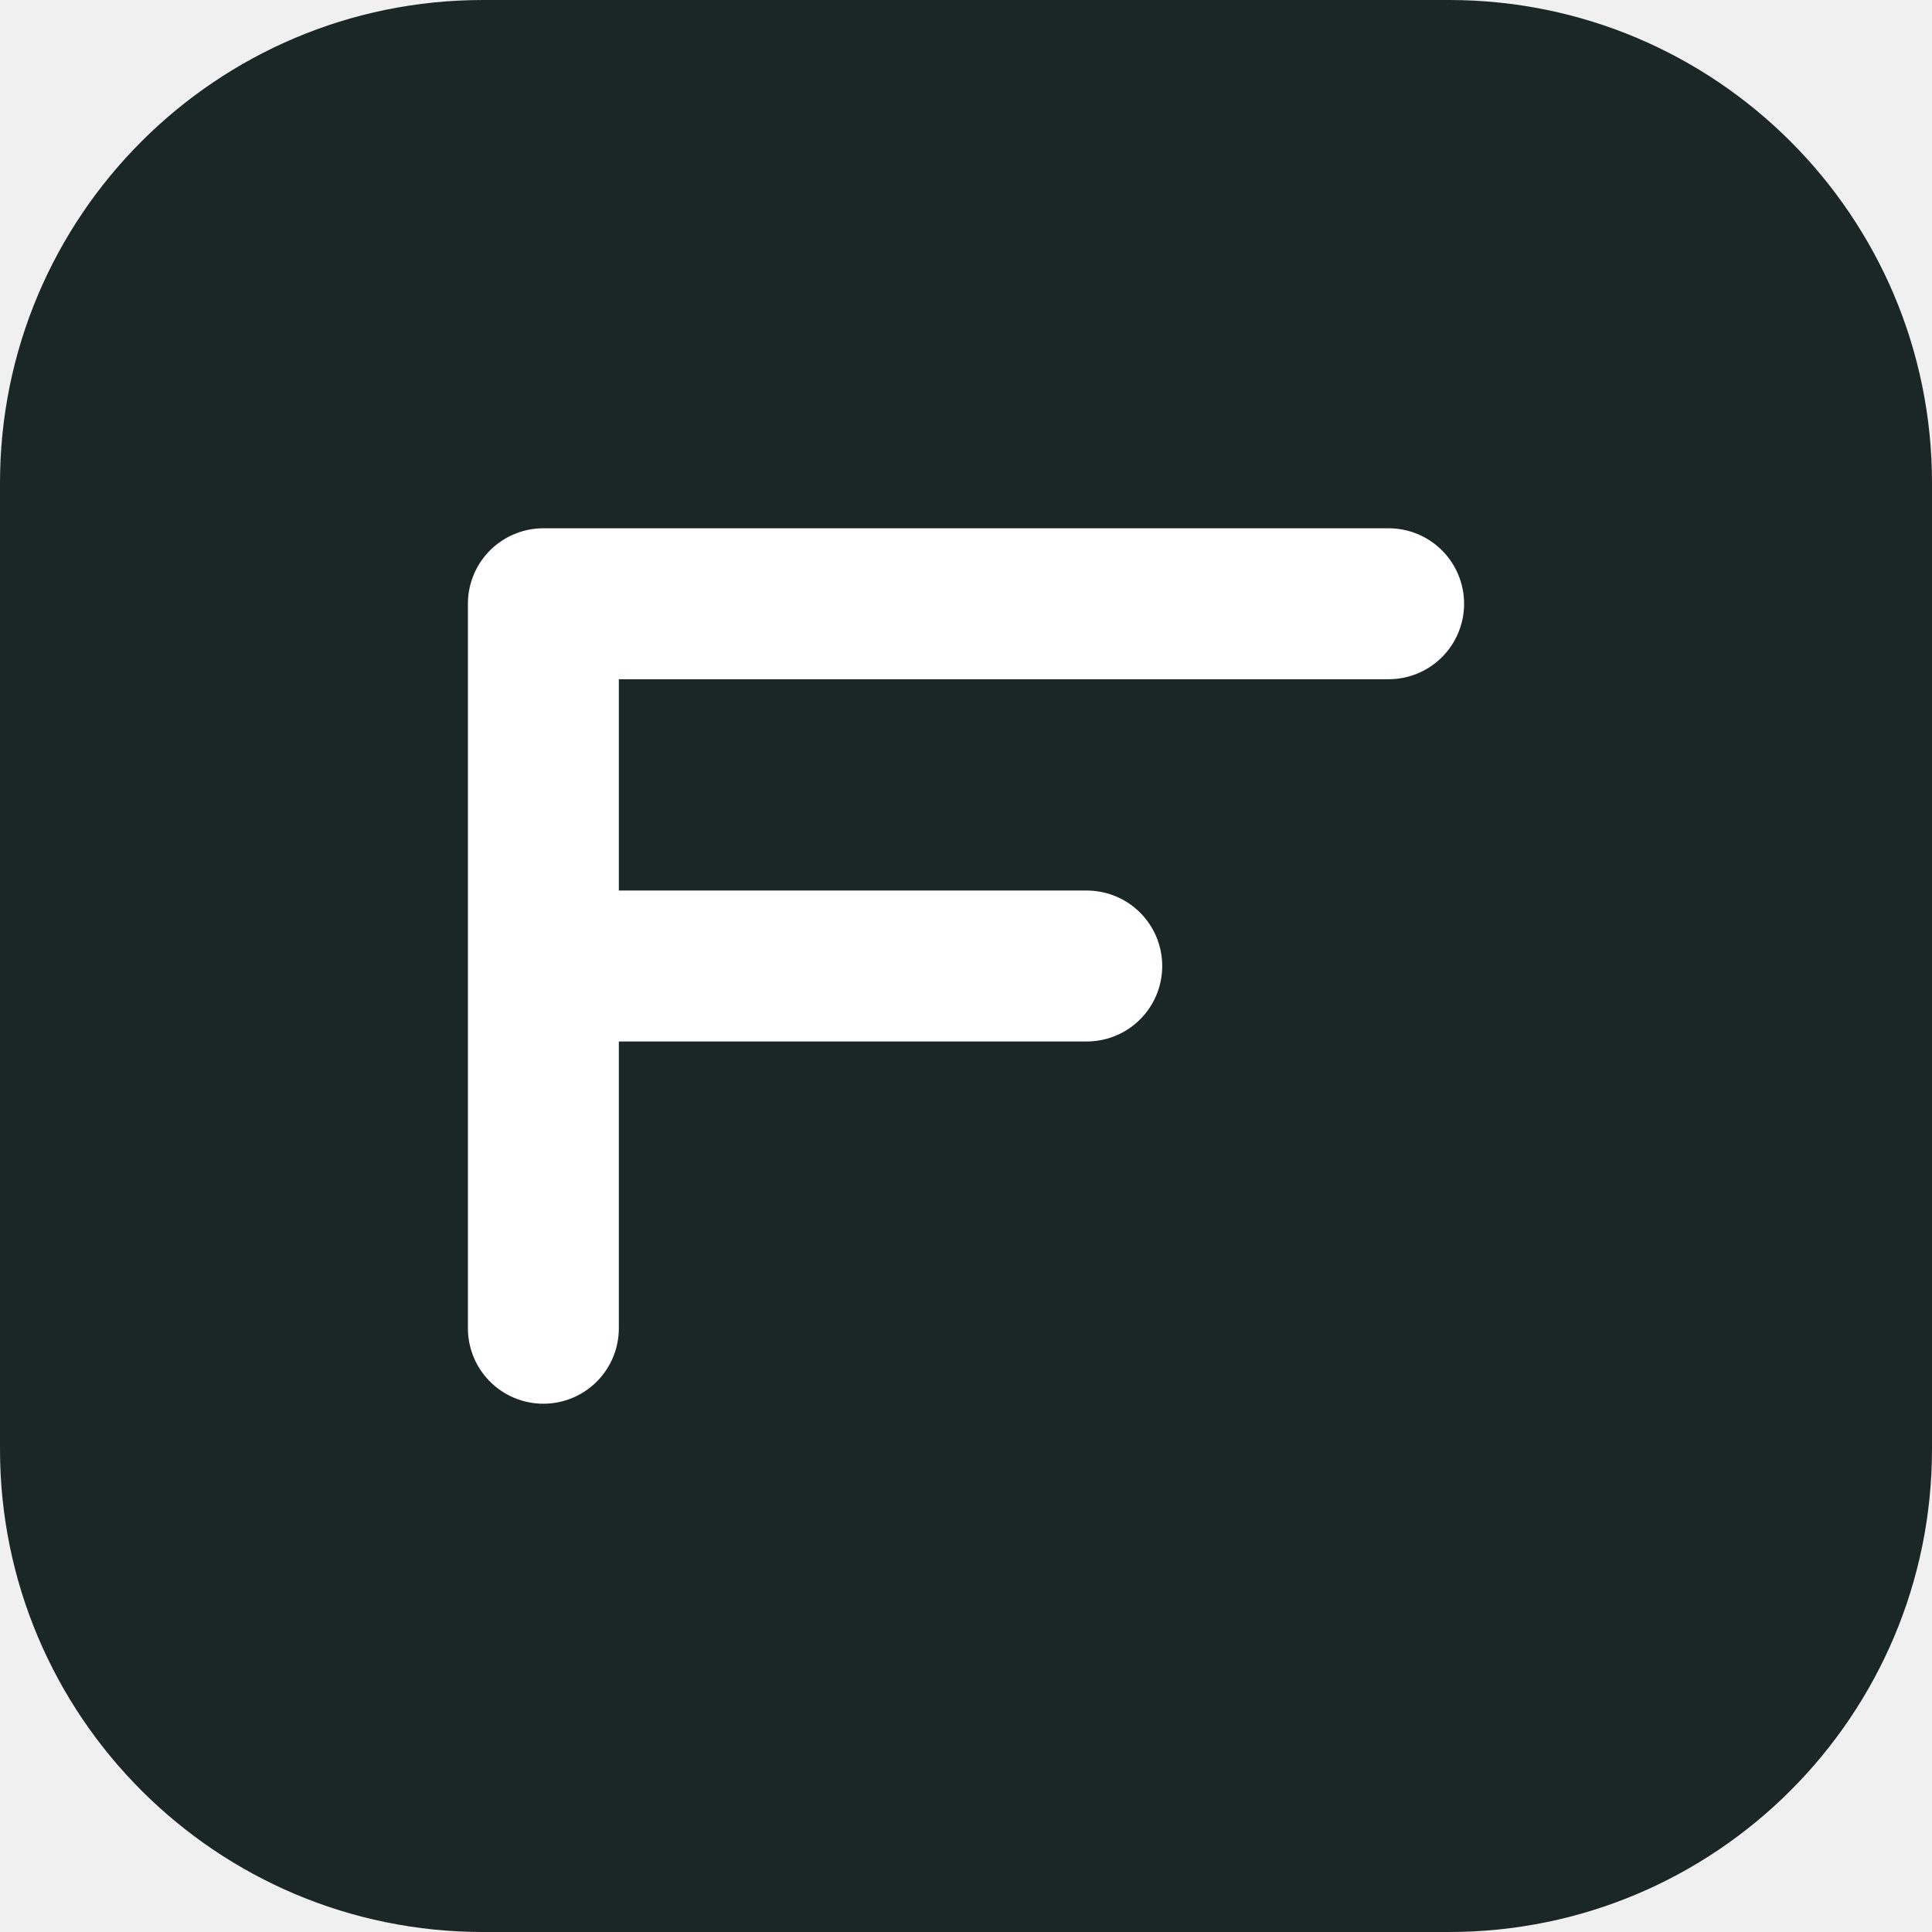
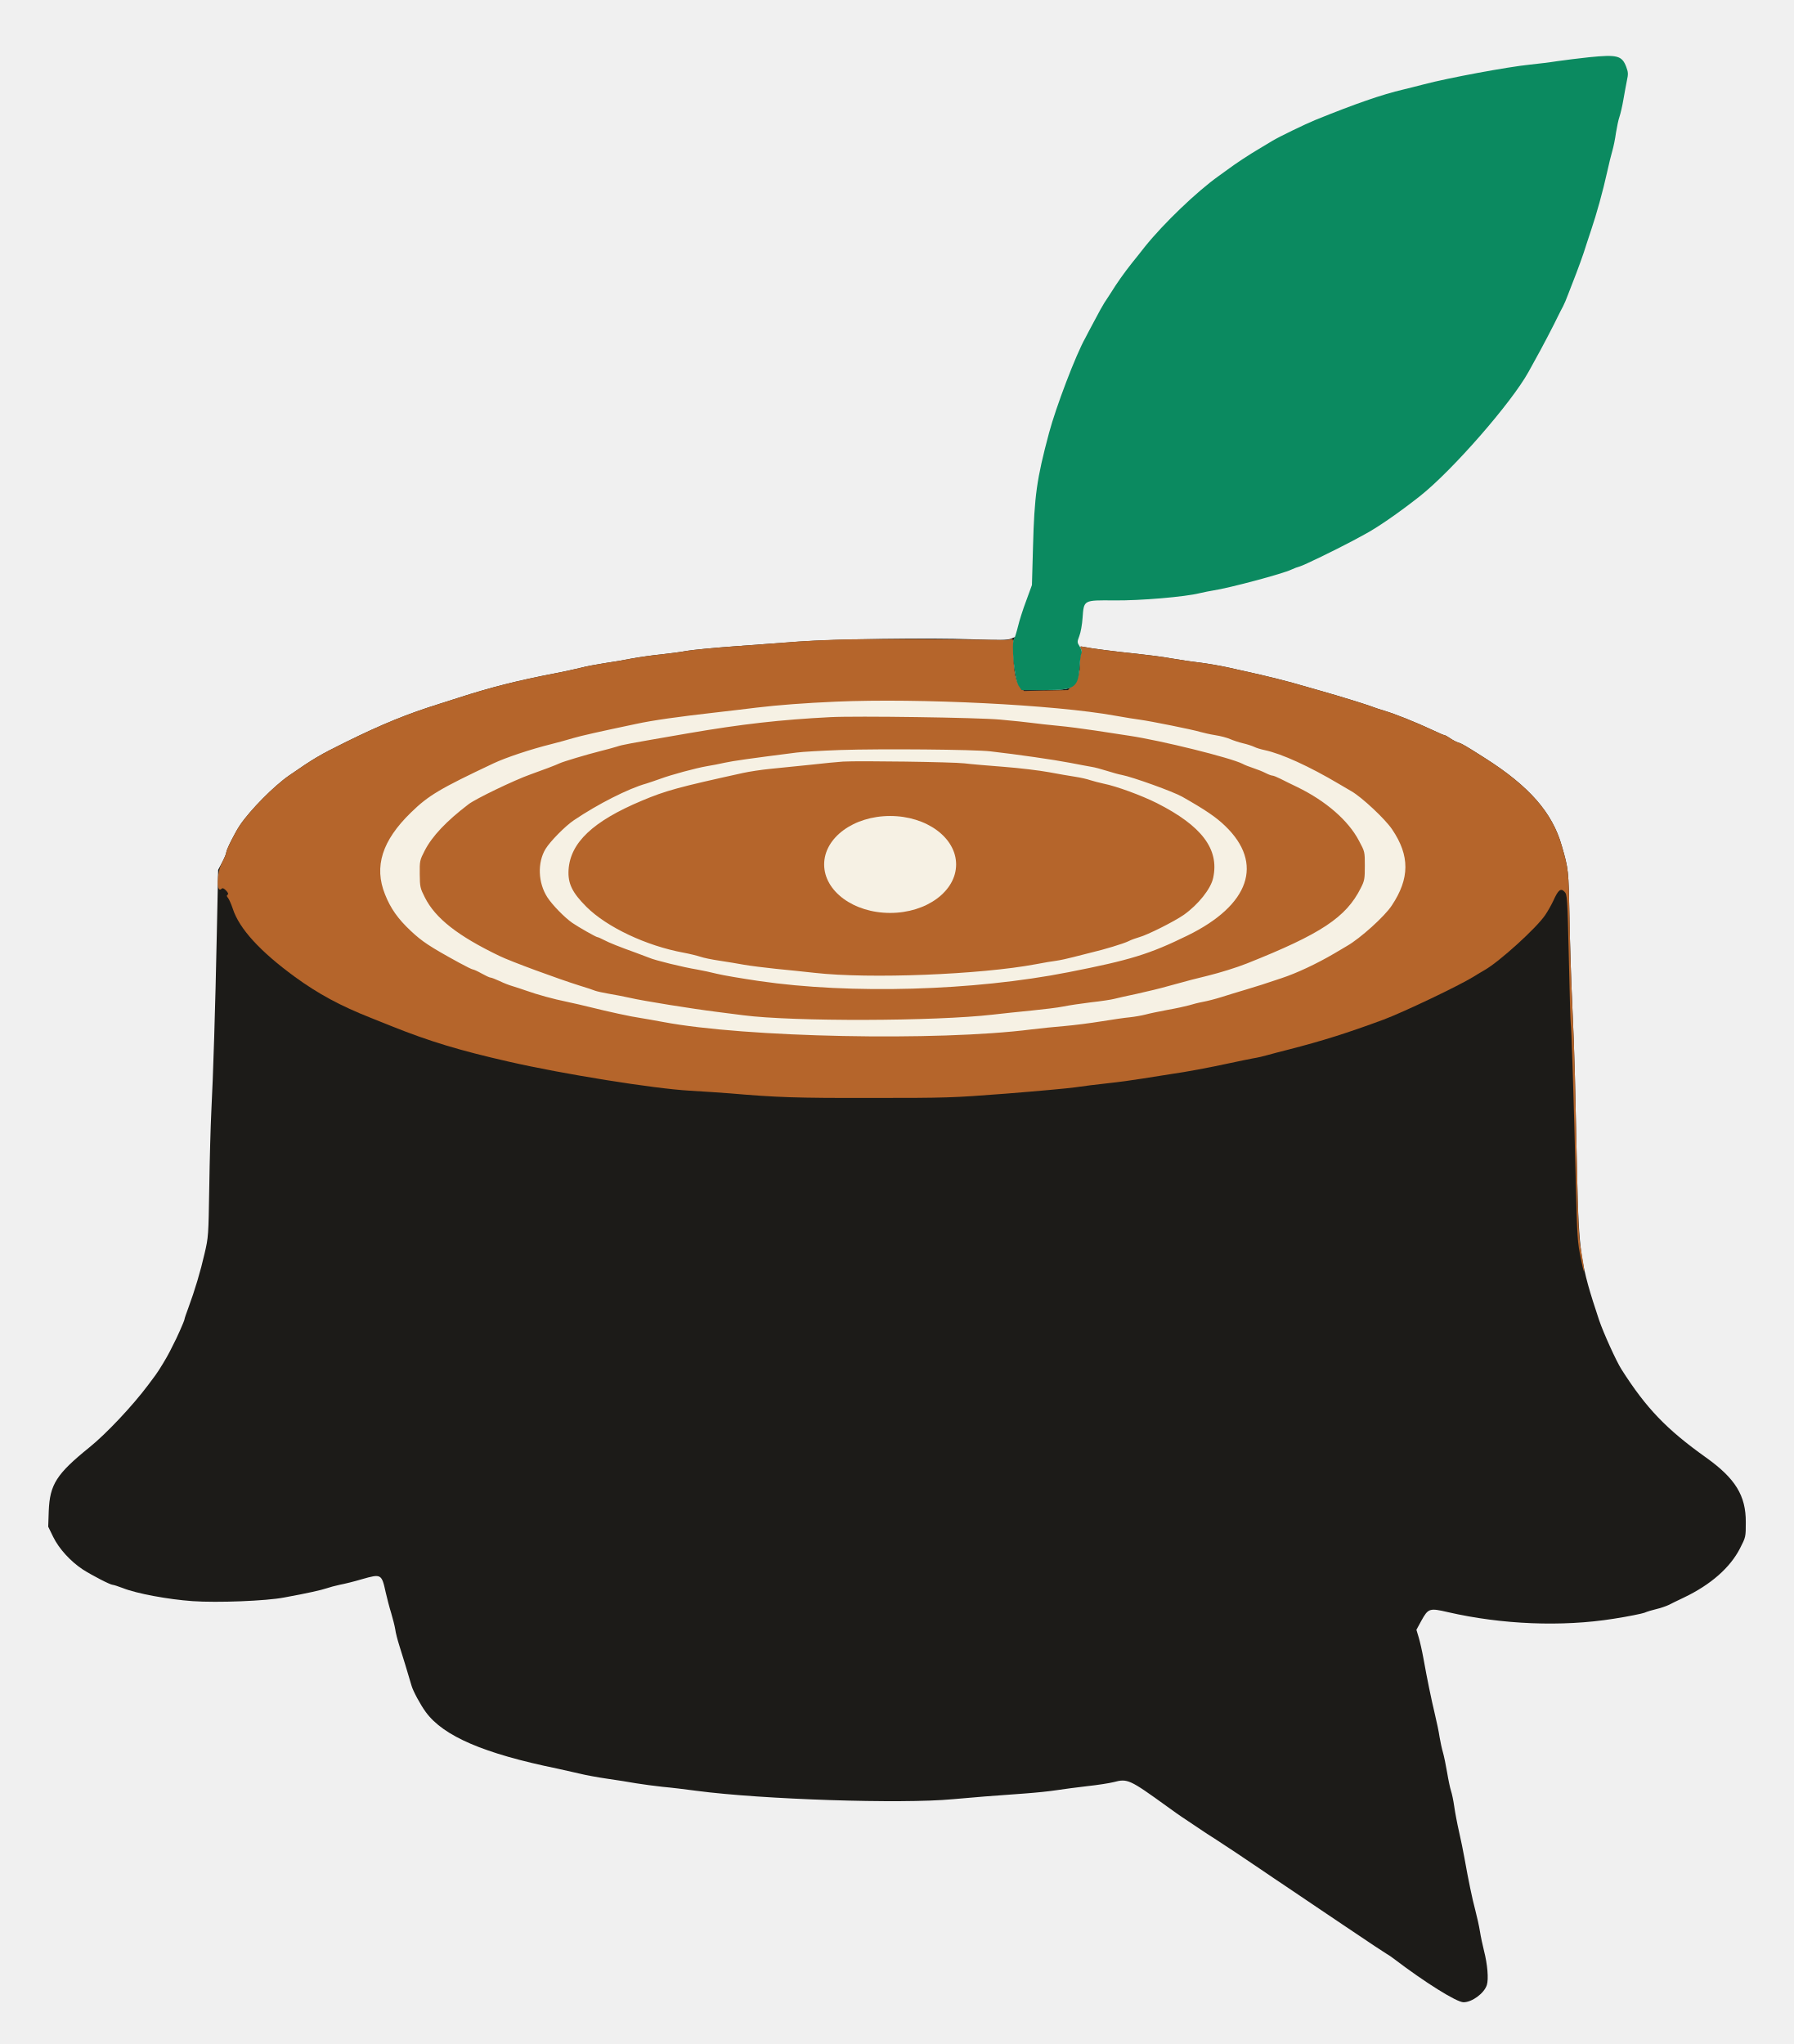
- <svg xmlns="http://www.w3.org/2000/svg" viewBox="0 0 32 32" width="32" height="32">
-   <rect width="32" height="32" rx="8" fill="#1b2724" />
-   <path d="M9 22V10h14M9 16h9" fill="none" stroke="#fff" stroke-width="2.5" stroke-linecap="round" stroke-linejoin="round" />
+ <svg xmlns="http://www.w3.org/2000/svg" viewBox="0 0 1332 1518" role="img" aria-label="Stump">
+   <g transform="translate(0 0)">
+     <g transform="translate(0,1518) scale(0.1,-0.1)" fill="#1C1B18">
+       <path d="M7505 10436 c-24 -10 -84 -11 -285 -4 -320 12 -1032 2 -1290 -17 -107 -8 -322 -24 -476 -35 -155 -11 -315 -27 -355 -34 -41 -8 -126 -19 -189 -26 -63 -6 -160 -20 -215 -30 -55 -11 -147 -27 -205 -35 -58 -9 -139 -24 -180 -35 -41 -10 -122 -28 -180 -39 -287 -55 -487 -106 -725 -183 -33 -10 -94 -30 -135 -43 -249 -78 -430 -152 -700 -285 -195 -96 -239 -122 -424 -250 -111 -77 -285 -252 -364 -368 -36 -53 -102 -184 -102 -203 0 -9 -14 -42 -30 -73 l-30 -56 -10 -473 c-11 -548 -27 -1063 -41 -1327 -5 -102 -12 -351 -15 -555 -6 -363 -6 -372 -35 -495 -30 -132 -73 -275 -120 -402 -16 -42 -29 -81 -29 -86 0 -10 -61 -148 -83 -187 -6 -11 -17 -33 -25 -50 -21 -43 -83 -145 -107 -177 -11 -15 -36 -48 -55 -74 -116 -155 -311 -362 -435 -462 -246 -199 -295 -276 -303 -474 l-4 -116 37 -76 c43 -88 129 -182 220 -242 69 -44 204 -114 222 -114 7 0 41 -11 75 -24 103 -41 336 -84 517 -97 184 -13 546 1 681 27 175 32 276 55 314 68 23 8 68 20 101 27 33 6 106 24 163 41 143 41 146 39 176 -97 10 -44 28 -114 41 -155 12 -41 26 -95 30 -120 3 -25 17 -79 30 -120 21 -65 69 -223 91 -299 11 -39 66 -142 106 -196 131 -179 431 -308 978 -420 41 -9 113 -25 160 -36 47 -12 141 -29 210 -39 69 -10 166 -25 215 -34 50 -8 137 -20 195 -26 58 -5 173 -19 255 -30 485 -64 1519 -98 1900 -62 150 14 317 27 530 42 83 6 191 17 241 25 50 8 152 21 228 30 76 8 164 22 196 30 103 27 117 21 395 -180 50 -36 100 -72 113 -80 12 -8 34 -23 48 -32 148 -99 156 -105 194 -128 52 -33 252 -166 360 -240 52 -36 124 -84 160 -108 76 -51 78 -52 240 -162 69 -46 154 -104 190 -128 247 -166 283 -190 323 -215 16 -9 41 -26 55 -37 235 -179 469 -325 520 -325 63 0 153 66 173 128 14 43 5 154 -21 254 -10 40 -24 105 -30 143 -6 39 -22 111 -35 160 -23 86 -50 217 -81 390 -8 44 -25 130 -39 190 -14 61 -30 145 -36 189 -6 43 -17 95 -24 116 -7 21 -20 82 -29 137 -9 54 -23 121 -31 149 -8 27 -19 78 -25 114 -5 36 -21 112 -35 170 -27 114 -57 258 -85 415 -10 55 -26 125 -35 155 l-17 56 37 68 c51 92 60 95 198 63 401 -92 845 -110 1229 -49 109 17 212 38 230 45 18 8 58 20 88 27 30 7 71 21 90 30 19 10 71 35 115 56 199 95 343 222 416 365 43 84 43 85 43 194 1 197 -77 325 -296 481 -293 209 -443 365 -627 654 -39 61 -134 271 -166 365 -139 418 -151 496 -164 1100 -6 259 -13 580 -16 715 -3 135 -12 378 -20 540 -8 162 -17 449 -20 637 -7 353 -7 357 -58 533 -70 245 -240 439 -564 646 -152 97 -177 111 -203 119 -14 4 -41 18 -60 31 -19 13 -38 24 -43 24 -5 0 -41 15 -80 34 -133 62 -283 122 -362 146 -33 10 -78 24 -100 33 -54 20 -245 79 -380 117 -60 17 -155 44 -210 60 -55 15 -161 42 -235 59 -74 16 -184 41 -245 55 -60 13 -155 29 -210 36 -55 6 -147 20 -205 30 -58 11 -175 26 -260 35 -159 16 -343 40 -393 51 -26 5 -28 4 -19 -13 6 -10 7 -25 2 -33 -4 -8 -10 -51 -13 -96 -10 -163 -33 -179 -261 -179 l-170 0 -22 32 c-31 47 -56 320 -32 351 12 14 12 14 -27 -2z" />
+     </g>
+     <g transform="translate(0,1518) scale(0.1,-0.1)" fill="#B5652B">
+       <path d="M6235 10430 c-132 -4 -298 -13 -370 -19 -71 -6 -257 -20 -411 -31 -155 -11 -315 -27 -355 -34 -41 -8 -126 -19 -189 -26 -63 -6 -160 -20 -215 -30 -55 -11 -147 -27 -205 -35 -58 -9 -139 -24 -180 -35 -41 -10 -122 -28 -180 -39 -287 -55 -487 -106 -725 -183 -33 -10 -94 -30 -135 -43 -249 -78 -430 -152 -700 -285 -195 -96 -239 -122 -424 -250 -111 -77 -285 -252 -364 -368 -36 -53 -102 -184 -102 -203 0 -9 -13 -41 -30 -72 -42 -79 -45 -238 -4 -197 7 7 18 2 33 -14 15 -16 19 -26 11 -31 -8 -5 -7 -12 3 -23 8 -10 24 -46 36 -82 48 -147 202 -316 461 -505 173 -126 337 -215 568 -306 39 -16 107 -43 150 -60 282 -113 503 -180 872 -264 402 -92 1076 -200 1340 -215 102 -6 237 -15 300 -20 350 -30 486 -35 1045 -34 572 0 603 1 1005 32 228 18 460 39 515 47 55 8 163 22 240 30 77 8 194 24 260 35 66 11 163 26 215 34 107 15 273 46 435 81 61 13 137 29 170 35 33 5 83 17 110 25 28 8 93 25 145 38 265 68 444 125 715 225 149 56 556 250 665 317 30 19 69 42 85 51 109 62 386 313 450 409 19 28 46 76 60 106 36 80 55 96 83 66 20 -21 21 -36 32 -496 6 -261 12 -477 14 -480 5 -8 23 -583 37 -1151 11 -453 12 -470 40 -605 31 -151 30 -97 -1 75 -16 86 -21 189 -29 575 -6 259 -13 580 -16 715 -3 135 -12 378 -20 540 -8 162 -17 449 -20 637 -7 353 -7 357 -58 533 -70 245 -240 439 -564 646 -152 97 -177 111 -203 119 -14 4 -41 18 -60 31 -19 13 -38 24 -43 24 -5 0 -41 15 -80 34 -133 62 -283 122 -362 146 -33 10 -78 24 -100 33 -54 20 -245 79 -380 117 -60 17 -155 44 -210 60 -55 15 -161 42 -235 59 -74 16 -184 41 -245 55 -60 13 -155 29 -210 36 -55 6 -147 20 -205 30 -58 11 -175 26 -260 35 -159 16 -343 40 -393 51 -26 5 -28 4 -19 -13 7 -12 7 -25 1 -34 -5 -7 -9 -39 -9 -69 -1 -85 -15 -130 -54 -169 l-36 -36 -163 -3 -162 -4 -30 31 c-34 36 -50 124 -50 273 0 83 -1 87 -20 81 -11 -4 -33 -7 -50 -7 -332 8 -1037 10 -1220 4z" />
+     </g>
+     <g transform="translate(0,1518) scale(0.1,-0.1)" fill="#F6F1E4">
+       <path d="M6205 9969 c-229 -10 -426 -25 -585 -44 -69 -9 -201 -24 -295 -35 -291 -33 -475 -59 -600 -86 -285 -60 -404 -87 -470 -106 -38 -12 -110 -31 -160 -44 -157 -39 -341 -101 -430 -143 -398 -188 -483 -238 -613 -365 -215 -209 -276 -402 -193 -608 41 -104 96 -182 191 -271 84 -79 139 -116 358 -236 51 -28 98 -51 104 -51 6 0 35 -13 65 -30 29 -16 58 -30 65 -30 7 0 38 -12 68 -26 30 -15 75 -32 100 -39 25 -8 70 -22 100 -33 78 -28 201 -62 300 -82 47 -10 121 -27 165 -38 149 -37 310 -72 380 -82 39 -6 115 -20 170 -30 608 -115 2037 -144 2735 -55 63 8 174 19 245 25 72 6 195 22 275 35 80 13 174 27 210 30 36 4 88 13 115 20 28 8 102 23 165 35 63 11 135 27 160 34 25 8 72 20 105 26 33 6 94 22 135 35 41 13 122 38 180 55 104 31 130 40 265 85 113 37 264 108 395 185 36 21 78 46 93 55 98 56 280 220 332 300 134 201 135 370 3 565 -51 77 -227 241 -303 284 -16 10 -58 34 -92 54 -221 131 -425 224 -551 251 -29 6 -65 17 -80 25 -15 7 -52 19 -82 26 -30 7 -72 21 -95 31 -22 10 -71 23 -110 29 -38 6 -90 18 -115 25 -51 16 -369 80 -445 90 -27 3 -111 17 -185 30 -447 81 -1449 131 -2075 104z m1220 -133 c94 -8 202 -20 240 -25 39 -5 124 -15 190 -21 66 -6 190 -22 275 -35 85 -13 200 -31 255 -39 240 -36 751 -163 841 -208 16 -9 52 -23 80 -32 28 -9 68 -25 90 -36 21 -11 45 -20 52 -20 8 0 35 -11 61 -24 25 -13 82 -41 126 -62 211 -103 377 -247 456 -397 44 -82 44 -82 44 -187 0 -97 -2 -110 -30 -165 -109 -218 -295 -341 -845 -560 -78 -31 -201 -69 -290 -91 -80 -19 -153 -38 -290 -76 -58 -17 -163 -42 -235 -58 -71 -15 -148 -32 -170 -38 -22 -6 -101 -18 -175 -26 -74 -9 -166 -23 -205 -31 -38 -8 -144 -21 -235 -30 -91 -9 -219 -22 -285 -30 -431 -50 -1483 -53 -1855 -5 -36 5 -123 16 -195 25 -178 22 -553 82 -650 105 -44 10 -114 23 -155 30 -41 7 -86 17 -100 22 -14 6 -65 23 -115 38 -163 51 -513 180 -595 220 -310 149 -477 280 -555 435 -35 69 -37 78 -38 173 -1 98 0 103 37 175 55 107 161 219 325 344 53 41 342 180 461 222 88 31 193 71 215 82 27 13 201 65 300 90 44 11 100 26 125 34 46 15 68 19 530 99 401 69 687 101 1055 120 195 10 1099 -3 1260 -18z M6240 9610 c-135 -5 -281 -13 -325 -19 -345 -44 -472 -62 -531 -75 -38 -9 -98 -20 -134 -26 -81 -14 -264 -63 -350 -95 -36 -13 -81 -28 -100 -34 -133 -37 -360 -152 -539 -273 -64 -43 -176 -157 -210 -213 -61 -101 -56 -250 13 -358 36 -56 127 -150 186 -191 45 -31 177 -106 187 -106 5 0 25 -9 46 -20 39 -21 120 -53 237 -95 36 -13 81 -30 101 -38 42 -19 256 -71 354 -87 39 -7 106 -21 149 -32 44 -11 186 -35 315 -54 677 -99 1593 -73 2296 66 459 90 601 134 883 272 462 226 569 536 280 814 -67 65 -148 120 -319 217 -67 38 -367 146 -449 162 -19 3 -69 17 -110 30 -41 13 -93 27 -115 30 -22 4 -94 17 -160 30 -113 22 -389 62 -590 85 -121 14 -810 20 -1115 10z m920 -99 c47 -6 180 -17 295 -26 116 -9 266 -27 335 -40 69 -13 157 -28 196 -34 39 -6 88 -17 110 -25 22 -7 67 -19 100 -26 95 -19 280 -87 394 -144 334 -169 465 -342 419 -555 -17 -82 -111 -199 -218 -275 -70 -49 -271 -150 -331 -166 -25 -7 -61 -20 -80 -30 -36 -18 -185 -63 -280 -85 -30 -7 -89 -22 -130 -33 -41 -11 -97 -23 -125 -27 -27 -3 -97 -15 -154 -26 -410 -77 -1234 -110 -1641 -64 -74 8 -204 22 -289 30 -84 9 -190 22 -235 30 -44 8 -126 22 -181 30 -55 8 -120 21 -145 30 -25 8 -81 22 -125 30 -276 51 -568 189 -720 340 -106 106 -139 174 -133 275 13 202 181 361 543 513 180 76 274 101 750 206 50 11 142 25 205 31 63 6 196 20 295 30 99 11 209 22 245 24 121 7 815 -3 900 -13z" />
+     </g>
+     <g transform="translate(0,1518) scale(0.1,-0.1)" fill="#0B8A60">
+       <path d="M11801 14755 c-74 -8 -180 -21 -235 -29 -56 -9 -148 -20 -206 -26 -160 -16 -608 -99 -785 -146 -49 -13 -119 -30 -155 -39 -155 -36 -360 -107 -655 -227 -73 -30 -267 -124 -315 -153 -19 -12 -64 -39 -100 -60 -73 -43 -175 -110 -235 -155 -22 -16 -51 -37 -65 -47 -161 -114 -411 -354 -548 -525 -26 -33 -69 -88 -97 -122 -57 -72 -111 -148 -156 -221 -18 -27 -39 -61 -49 -75 -9 -14 -43 -74 -74 -134 -32 -60 -62 -116 -66 -125 -71 -125 -219 -515 -270 -706 -92 -344 -109 -468 -119 -845 l-8 -285 -42 -115 c-24 -63 -52 -151 -62 -194 -11 -44 -24 -85 -28 -90 -24 -29 3 -304 33 -349 l22 -32 170 0 c228 0 251 16 261 179 3 45 9 88 14 96 5 9 0 27 -13 48 -20 32 -20 34 -3 79 10 25 21 86 24 134 10 134 5 132 235 130 193 -2 525 26 636 54 30 7 75 16 100 20 115 17 520 125 580 155 19 9 48 20 64 24 27 7 258 119 390 189 33 18 71 38 85 46 94 49 259 163 416 287 240 190 680 694 806 923 11 20 33 61 50 91 39 68 145 271 170 325 11 22 27 54 36 70 9 17 26 57 38 90 13 33 40 103 60 155 20 52 45 122 56 155 10 33 35 107 54 165 40 118 87 286 120 435 12 55 29 125 38 155 9 30 21 90 27 134 7 43 18 97 26 119 8 23 21 80 29 127 8 47 20 110 26 141 11 50 10 62 -5 103 -32 83 -66 92 -275 71z" />
+     </g>
+     <ellipse cx="661" cy="642" rx="49" ry="36" fill="#F6F1E4" />
+   </g>
</svg>
